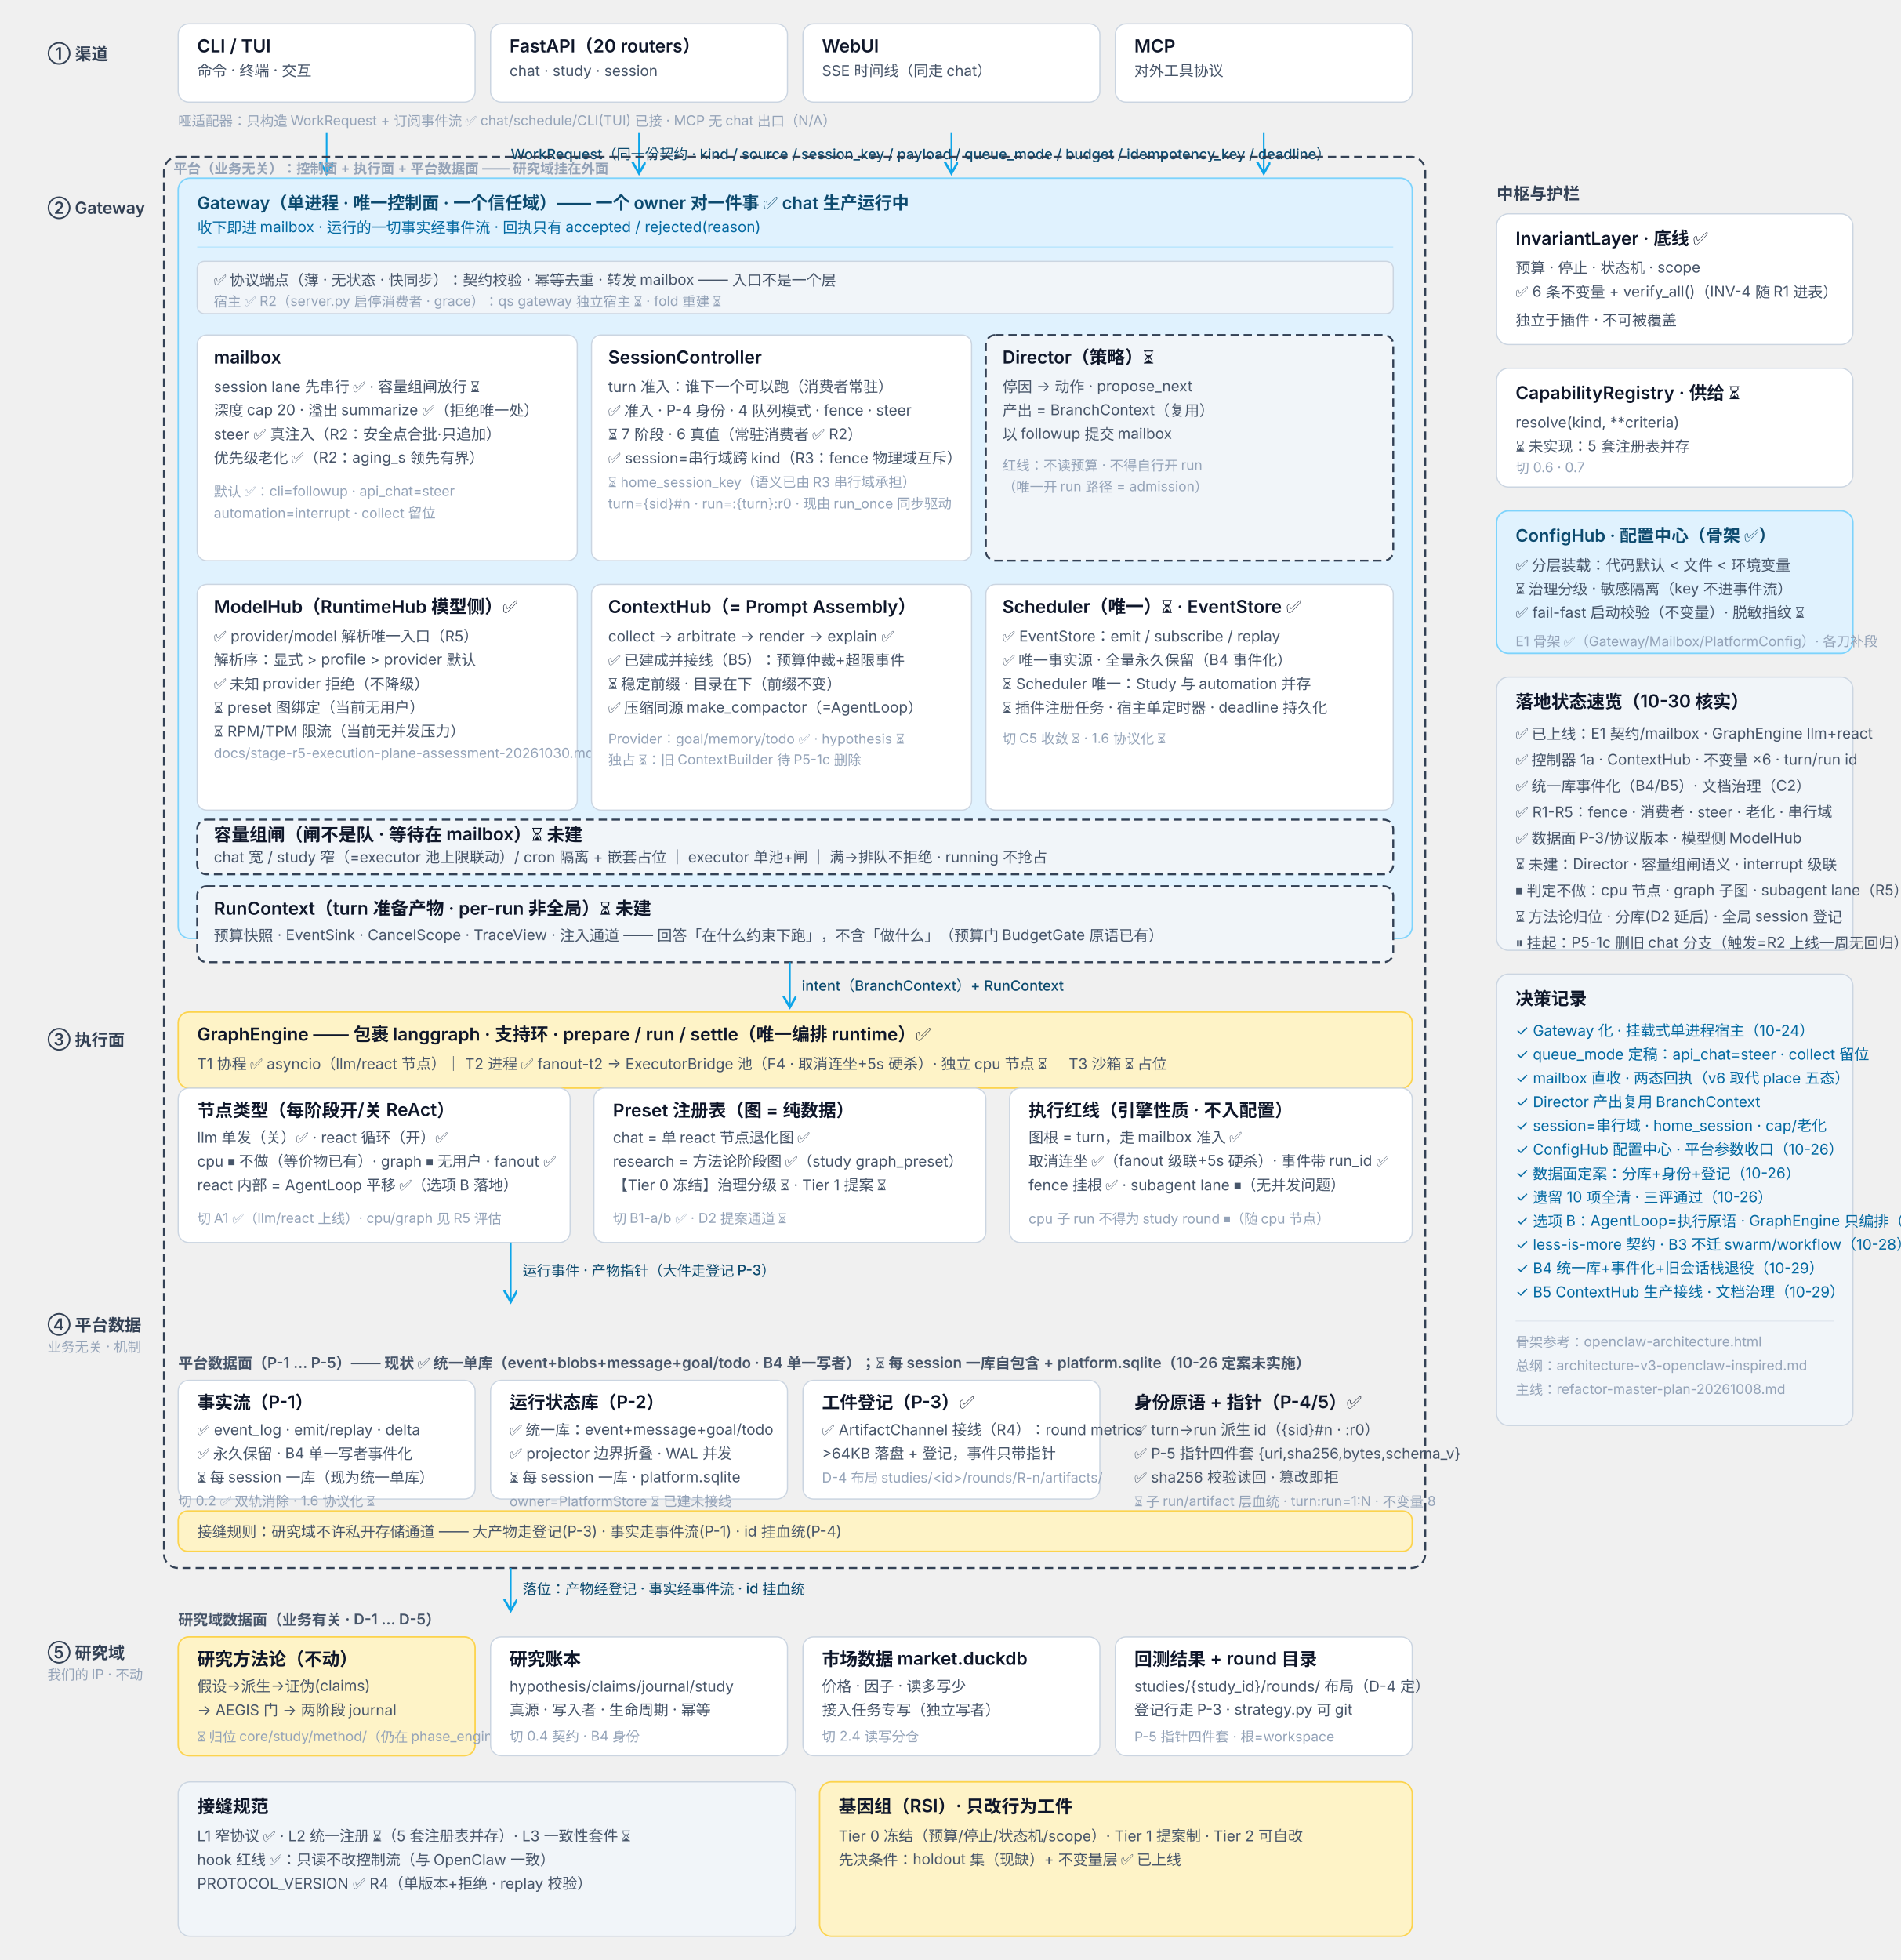
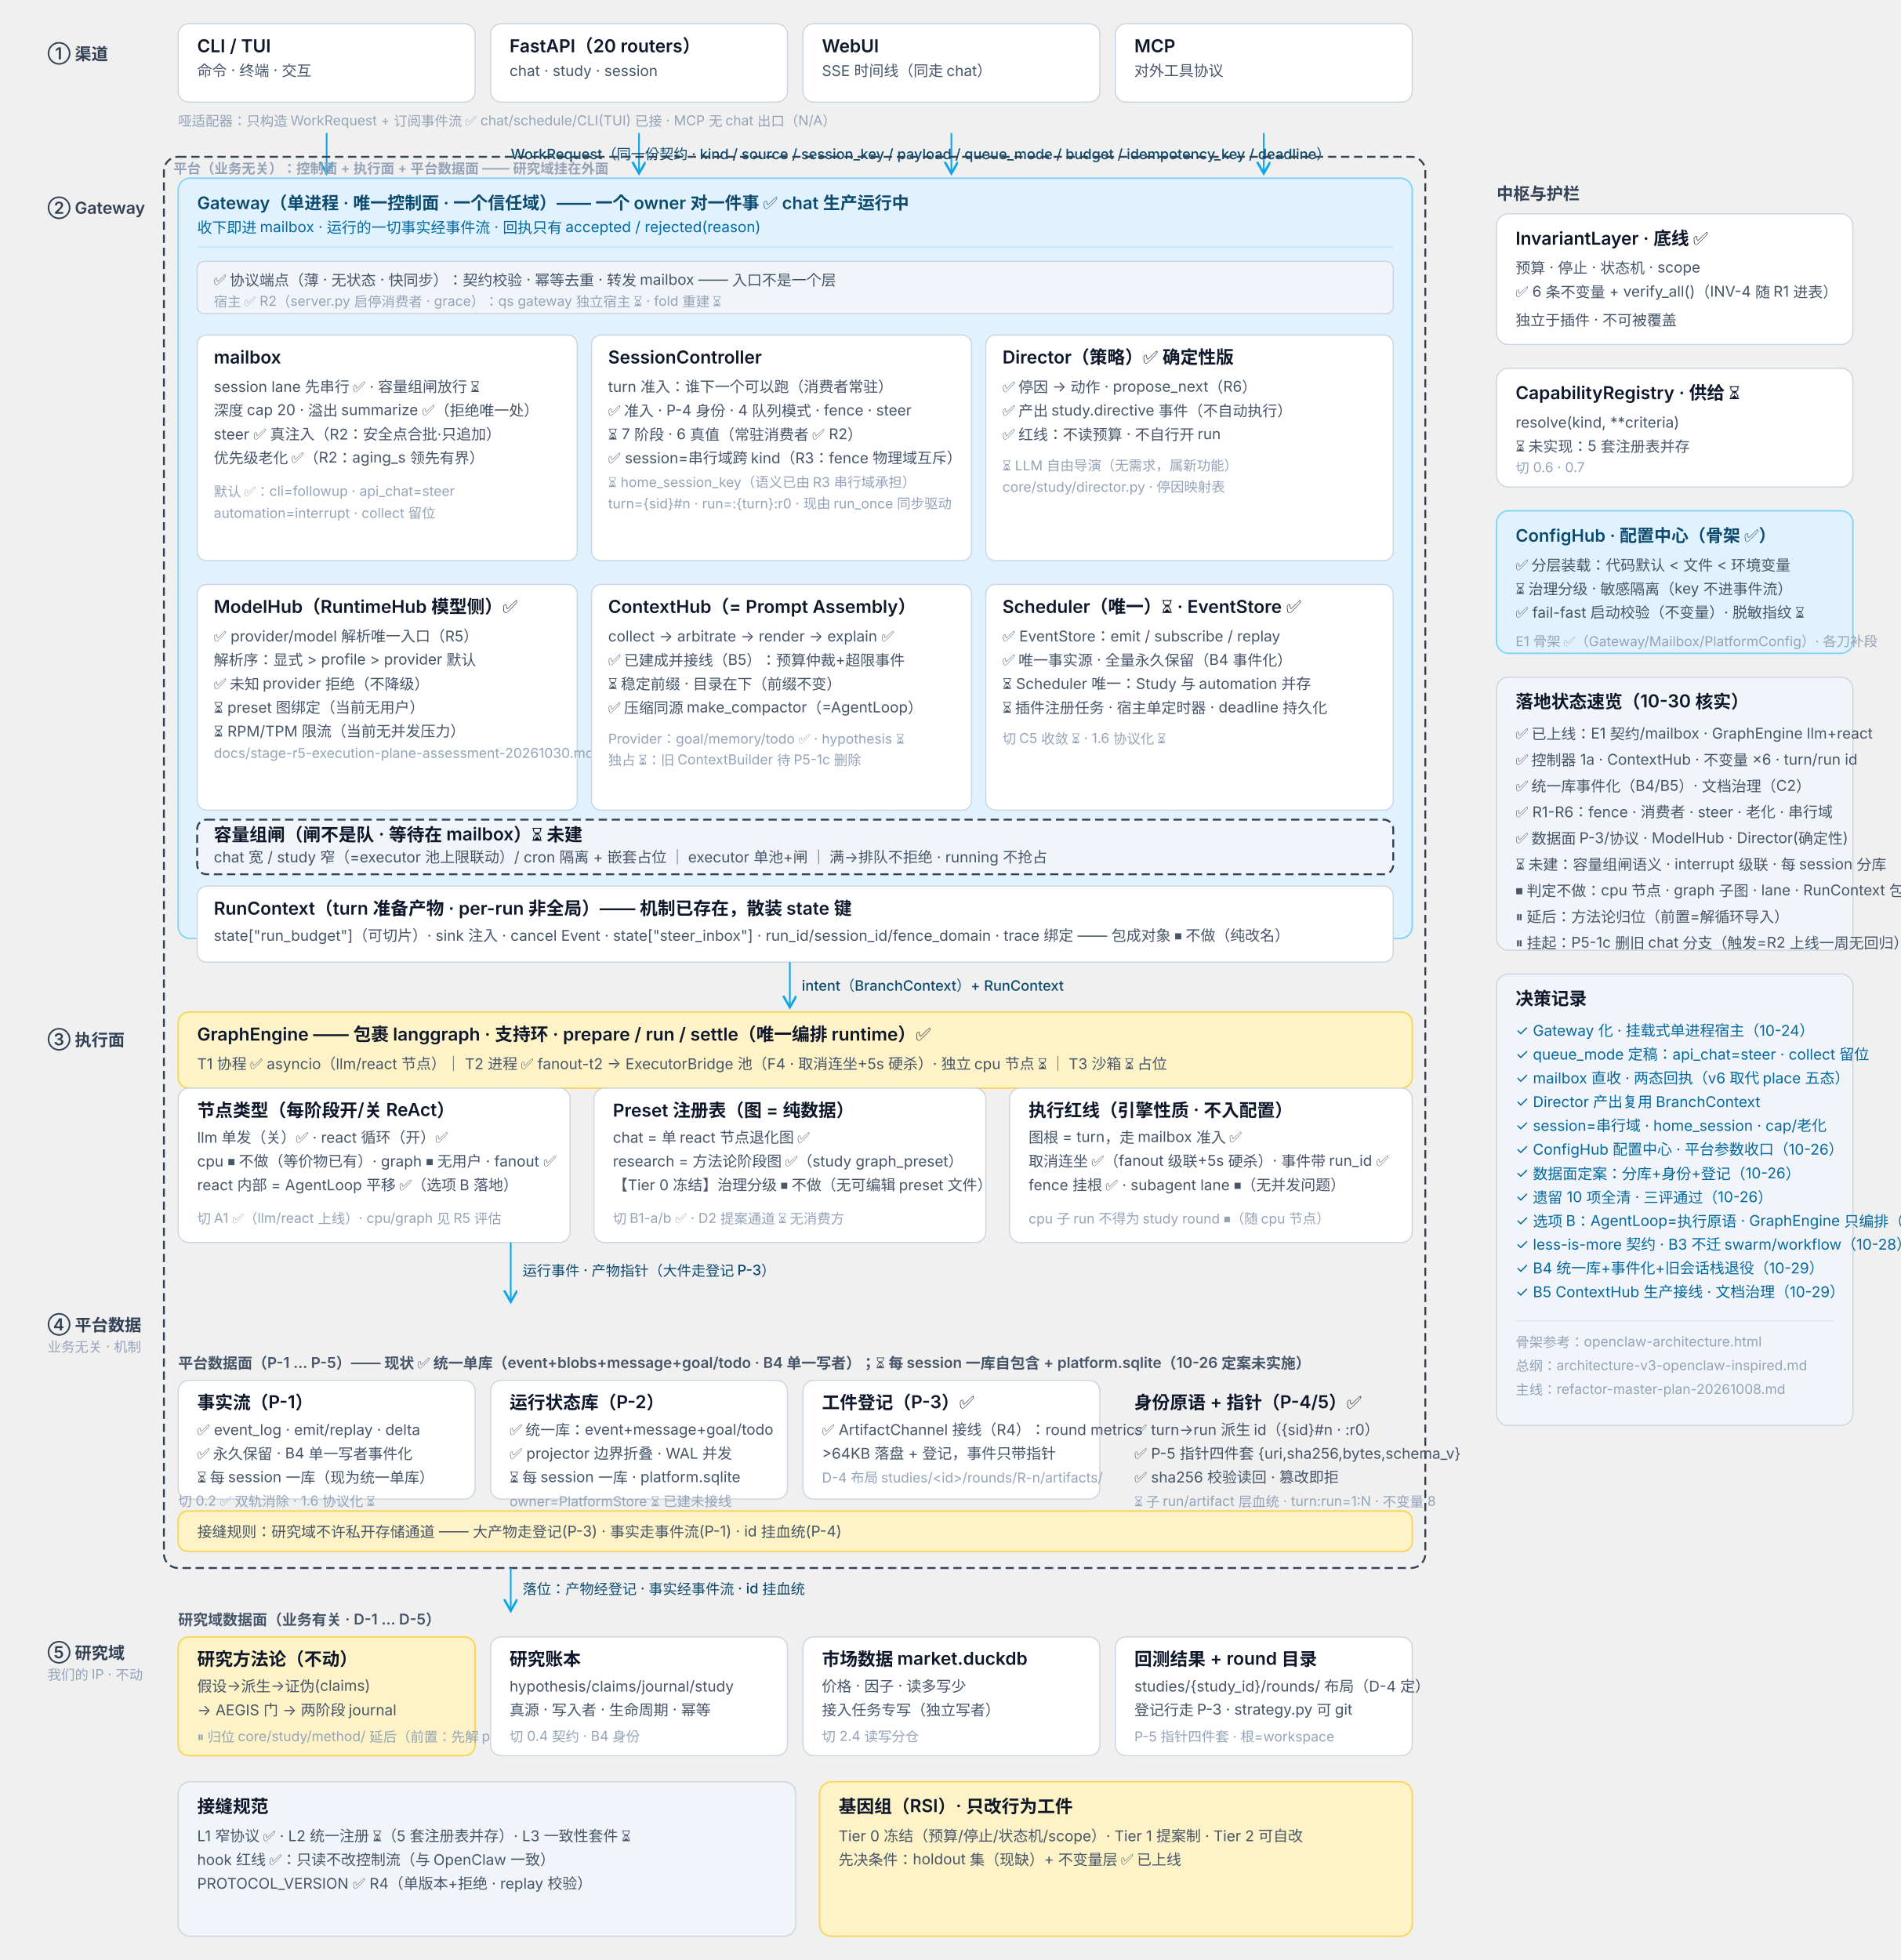
<svg xmlns="http://www.w3.org/2000/svg" viewBox="0 0 1600 1650" width="1600" height="1650" font-family="-apple-system, 'PingFang SC', 'Microsoft YaHei', sans-serif">
  <style>
    .lyr{font-size:14px;font-weight:600;fill:#334155}
    .bt{font-size:15px;font-weight:600;fill:#0f172a}
    .st{font-size:12.5px;fill:#475569}
    .sm{font-size:11.5px;fill:#94a3b8}
    .hub{font-size:14.5px;font-weight:600;fill:#0c4a6e}
    .hq{font-size:12.5px;fill:#0369a1}
    .flow-lbl{font-size:12px;font-weight:500;fill:#0c4a6e}
    .box{fill:#fff;stroke:#cbd5e1;stroke-width:1}
    .boxb{fill:#e0f2fe;stroke:#7dd3fc;stroke-width:1.2}
    .boxa{fill:#fef3c7;stroke:#fcd34d;stroke-width:1.2}
    .boxd{fill:#f1f5f9;stroke:#334155;stroke-width:1.6;stroke-dasharray:7 4}
    .boxg{fill:#f1f5f9;stroke:#cbd5e1;stroke-width:1}
    .arb{stroke:#0ea5e9;stroke-width:1.4;fill:none;marker-end:url(#a2)}
  </style>
  <defs>
    <marker id="a2" markerWidth="9" markerHeight="9" refX="7" refY="4" orient="auto">
      <path d="M0,0 L7,4 L0,8" fill="none" stroke="#0ea5e9" stroke-width="1.4" />
    </marker>
  </defs>
  <text x="40" y="50" class="lyr">① 渠道</text>
  <rect x="150" y="20" width="250" height="66" rx="9" class="box" />
  <text x="166" y="44" class="bt">CLI / TUI</text>
  <text x="166" y="64" class="st">命令 · 终端 · 交互</text>
  <rect x="413" y="20" width="250" height="66" rx="9" class="box" />
  <text x="429" y="44" class="bt">FastAPI（20 routers）</text>
  <text x="429" y="64" class="st">chat · study · session</text>
  <rect x="676" y="20" width="250" height="66" rx="9" class="box" />
  <text x="692" y="44" class="bt">WebUI</text>
  <text x="692" y="64" class="st">SSE 时间线（同走 chat）</text>
  <rect x="939" y="20" width="250" height="66" rx="9" class="box" />
  <text x="955" y="44" class="bt">MCP</text>
  <text x="955" y="64" class="st">对外工具协议</text>
  <text x="150" y="106" class="sm">哑适配器：只构造 WorkRequest + 订阅事件流 ✅ chat/schedule/CLI(TUI) 已接 · MCP 无 chat 出口（N/A）</text>
  <line x1="275" y1="112" x2="275" y2="146" class="arb" />
  <line x1="538" y1="112" x2="538" y2="146" class="arb" />
  <line x1="801" y1="112" x2="801" y2="146" class="arb" />
  <line x1="1064" y1="112" x2="1064" y2="146" class="arb" />
  <text x="430" y="134" class="flow-lbl">WorkRequest（同一份契约 · kind / source / session_key / payload / queue_mode / budget / idempotency_key / deadline）</text>
  <rect x="138" y="132" width="1062" height="1188" rx="12" class="boxd" style="fill:none" />
  <text x="146" y="146" class="sm" style="font-weight:600">平台（业务无关）：控制面 + 执行面 + 平台数据面 —— 研究域挂在外面</text>
  <text x="40" y="180" class="lyr">② Gateway</text>
  <rect x="150" y="150" width="1039" height="640" rx="10" class="boxb" />
  <text x="166" y="176" class="hub">Gateway（单进程 · 唯一控制面 · 一个信任域）—— 一个 owner 对一件事 ✅ chat 生产运行中</text>
  <text x="166" y="196" class="hq">收下即进 mailbox · 运行的一切事实经事件流 · 回执只有 accepted / rejected(reason)</text>
  <line x1="166" y1="208" x2="1173" y2="208" stroke="#bae6fd" />
  <rect x="166" y="220" width="1007" height="44" rx="6" class="boxg" />
  <text x="180" y="240" class="st">✅ 协议端点（薄 · 无状态 · 快同步）：契约校验 · 幂等去重 · 转发 mailbox —— 入口不是一个层</text>
  <text x="180" y="258" class="sm">宿主 ✅ R2（server.py 启停消费者 · grace）：qs gateway 独立宿主 ⏳ · fold 重建 ⏳</text>
  <rect x="166" y="282" width="320" height="190" rx="8" class="box" />
  <text x="180" y="306" class="bt">mailbox</text>
  <text x="180" y="330" class="st">session lane 先串行 ✅ · 容量组闸放行 ⏳</text>
  <text x="180" y="350" class="st">深度 cap 20 · 溢出 summarize ✅（拒绝唯一处）</text>
  <text x="180" y="370" class="st">steer ✅ 真注入（R2：安全点合批·只追加）</text>
  <text x="180" y="390" class="st">优先级老化 ✅（R2：aging_s 领先有界）</text>
  <text x="180" y="418" class="sm">默认 ✅：cli=followup · api_chat=steer</text>
  <text x="180" y="436" class="sm">automation=interrupt · collect 留位</text>
  <rect x="498" y="282" width="320" height="190" rx="8" class="box" />
  <text x="512" y="306" class="bt">SessionController</text>
  <text x="512" y="330" class="st">turn 准入：谁下一个可以跑（消费者常驻）</text>
  <text x="512" y="350" class="st">✅ 准入 · P-4 身份 · 4 队列模式 · fence · steer</text>
  <text x="512" y="370" class="st">⏳ 7 阶段 · 6 真值（常驻消费者 ✅ R2）</text>
  <text x="512" y="390" class="st">✅ session=串行域跨 kind（R3：fence 物理域互斥）</text>
  <text x="512" y="410" class="sm">⏳ home_session_key（语义已由 R3 串行域承担）</text>
  <text x="512" y="428" class="sm">turn={sid}#n · run=:{turn}:r0 · 现由 run_once 同步驱动</text>
-   <rect x="830" y="282" width="343" height="190" rx="8" class="boxd" />
-   <text x="844" y="306" class="bt">Director（策略）⏳</text>
-   <text x="844" y="330" class="st">停因 → 动作 · propose_next</text>
-   <text x="844" y="350" class="st">产出 = BranchContext（复用）</text>
-   <text x="844" y="370" class="st">以 followup 提交 mailbox</text>
-   <text x="844" y="396" class="sm">红线：不读预算 · 不得自行开 run</text>
-   <text x="844" y="414" class="sm">（唯一开 run 路径 = admission）</text>
+   <rect x="830" y="282" width="343" height="190" rx="8" class="box" />
+   <text x="844" y="306" class="bt">Director（策略）✅ 确定性版</text>
+   <text x="844" y="330" class="st">✅ 停因 → 动作 · propose_next（R6）</text>
+   <text x="844" y="350" class="st">✅ 产出 study.directive 事件（不自动执行）</text>
+   <text x="844" y="370" class="st">✅ 红线：不读预算 · 不自行开 run</text>
+   <text x="844" y="396" class="sm">⏳ LLM 自由导演（无需求，属新功能）</text>
+   <text x="844" y="414" class="sm">core/study/director.py · 停因映射表</text>
  <rect x="166" y="492" width="320" height="190" rx="8" class="box" />
  <text x="180" y="516" class="bt">ModelHub（RuntimeHub 模型侧）✅</text>
  <text x="180" y="540" class="st">✅ provider/model 解析唯一入口（R5）</text>
  <text x="180" y="560" class="st">解析序：显式 &gt; profile &gt; provider 默认</text>
  <text x="180" y="580" class="st">✅ 未知 provider 拒绝（不降级）</text>
  <text x="180" y="600" class="st">⏳ preset 图绑定（当前无用户）</text>
  <text x="180" y="620" class="st">⏳ RPM/TPM 限流（当前无并发压力）</text>
  <text x="180" y="638" class="sm">docs/stage-r5-execution-plane-assessment-20261030.md</text>
  <rect x="498" y="492" width="320" height="190" rx="8" class="box" />
  <text x="512" y="516" class="bt">ContextHub（= Prompt Assembly）</text>
  <text x="512" y="540" class="st">collect → arbitrate → render → explain ✅</text>
  <text x="512" y="560" class="st">✅ 已建成并接线（B5）：预算仲裁+超限事件</text>
  <text x="512" y="580" class="st">⏳ 稳定前缀 · 目录在下（前缀不变）</text>
  <text x="512" y="600" class="st">✅ 压缩同源 make_compactor（=AgentLoop）</text>
  <text x="512" y="626" class="sm">Provider：goal/memory/todo ✅ · hypothesis ⏳</text>
  <text x="512" y="644" class="sm">独占 ⏳：旧 ContextBuilder 待 P5-1c 删除</text>
  <rect x="830" y="492" width="343" height="190" rx="8" class="box" />
  <text x="844" y="516" class="bt">Scheduler（唯一）⏳ · EventStore ✅</text>
  <text x="844" y="540" class="st">✅ EventStore：emit / subscribe / replay</text>
  <text x="844" y="560" class="st">✅ 唯一事实源 · 全量永久保留（B4 事件化）</text>
  <text x="844" y="580" class="st">⏳ Scheduler 唯一：Study 与 automation 并存</text>
  <text x="844" y="600" class="st">⏳ 插件注册任务 · 宿主单定时器 · deadline 持久化</text>
  <text x="844" y="626" class="sm">切 C5 收敛 ⏳ · 1.6 协议化 ⏳</text>
-   <rect x="166" y="746" width="1007" height="64" rx="8" class="boxd" />
-   <text x="180" y="770" class="bt">RunContext（turn 准备产物 · per-run 非全局）⏳ 未建</text>
-   <text x="180" y="792" class="st">预算快照 · EventSink · CancelScope · TraceView · 注入通道 —— 回答「在什么约束下跑」，不含「做什么」（预算门 BudgetGate 原语已有）</text>
+   <rect x="166" y="746" width="1007" height="64" rx="8" class="box" />
+   <text x="180" y="770" class="bt">RunContext（turn 准备产物 · per-run 非全局）—— 机制已存在，散装 state 键</text>
+   <text x="180" y="792" class="st">state["run_budget"]（可切片）· sink 注入 · cancel Event · state["steer_inbox"] · run_id/session_id/fence_domain · trace 绑定 —— 包成对象 ⏹ 不做（纯改名）</text>
  <rect x="166" y="690" width="1007" height="46" rx="8" class="boxd" />
  <text x="180" y="708" class="bt">容量组闸（闸不是队 · 等待在 mailbox）⏳ 未建</text>
  <text x="180" y="726" class="st">chat 宽 / study 窄（=executor 池上限联动）/ cron 隔离 + 嵌套占位 ｜ executor 单池+闸 ｜ 满→排队不拒绝 · running 不抢占</text>
  <line x1="665" y1="810" x2="665" y2="848" class="arb" />
  <text x="675" y="834" class="flow-lbl">intent（BranchContext）+ RunContext</text>
  <text x="40" y="880" class="lyr">③ 执行面</text>
  <rect x="150" y="852" width="1039" height="64" rx="9" class="boxa" />
  <text x="166" y="876" class="bt">GraphEngine —— 包裹 langgraph · 支持环 · prepare / run / settle（唯一编排 runtime）✅</text>
  <text x="166" y="900" class="st">T1 协程 ✅ asyncio（llm/react 节点）｜ T2 进程 ✅ fanout-t2 → ExecutorBridge 池（F4 · 取消连坐+5s 硬杀）· 独立 cpu 节点 ⏳ ｜ T3 沙箱 ⏳ 占位</text>
  <rect x="150" y="916" width="330" height="130" rx="9" class="box" />
  <text x="166" y="940" class="bt">节点类型（每阶段开/关 ReAct）</text>
  <text x="166" y="962" class="st">llm 单发（关）✅ · react 循环（开）✅</text>
  <text x="166" y="982" class="st">cpu ⏹ 不做（等价物已有）· graph ⏹ 无用户 · fanout ✅</text>
  <text x="166" y="1002" class="st">react 内部 = AgentLoop 平移 ✅（选项 B 落地）</text>
  <text x="166" y="1030" class="sm">切 A1 ✅（llm/react 上线）· cpu/graph 见 R5 评估</text>
  <rect x="500" y="916" width="330" height="130" rx="9" class="box" />
  <text x="516" y="940" class="bt">Preset 注册表（图 = 纯数据）</text>
  <text x="516" y="962" class="st">chat = 单 react 节点退化图 ✅</text>
  <text x="516" y="982" class="st">research = 方法论阶段图 ✅（study graph_preset）</text>
-   <text x="516" y="1002" class="st">【Tier 0 冻结】治理分级 ⏳ · Tier 1 提案 ⏳</text>
-   <text x="516" y="1030" class="sm">切 B1-a/b ✅ · D2 提案通道 ⏳</text>
+   <text x="516" y="1002" class="st">【Tier 0 冻结】治理分级 ⏹ 不做（无可编辑 preset 文件）</text>
+   <text x="516" y="1030" class="sm">切 B1-a/b ✅ · D2 提案通道 ⏳ 无消费方</text>
  <rect x="850" y="916" width="339" height="130" rx="9" class="box" />
  <text x="866" y="940" class="bt">执行红线（引擎性质 · 不入配置）</text>
  <text x="866" y="962" class="st">图根 = turn，走 mailbox 准入 ✅</text>
  <text x="866" y="982" class="st">取消连坐 ✅（fanout 级联+5s 硬杀）· 事件带 run_id ✅</text>
  <text x="866" y="1002" class="st">fence 挂根 ✅ · subagent lane ⏹（无并发问题）</text>
  <text x="866" y="1030" class="sm">cpu 子 run 不得为 study round ⏹（随 cpu 节点）</text>
  <line x1="430" y1="1046" x2="430" y2="1096" class="arb" />
  <text x="440" y="1074" class="flow-lbl">运行事件 · 产物指针（大件走登记 P-3）</text>
  <text x="40" y="1120" class="lyr">④ 平台数据</text>
  <text x="40" y="1138" class="sm">业务无关 · 机制</text>
  <text x="150" y="1152" class="st" style="font-weight:600">平台数据面（P-1 … P-5）—— 现状 ✅ 统一单库（event+blobs+message+goal/todo · B4 单一写者）；⏳ 每 session 一库自包含 + platform.sqlite（10-26 定案未实施）</text>
  <rect x="150" y="1162" width="250" height="100" rx="9" class="box" />
  <text x="166" y="1186" class="bt">事实流（P-1）</text>
  <text x="166" y="1208" class="st">✅ event_log · emit/replay · delta</text>
  <text x="166" y="1228" class="st">✅ 永久保留 · B4 单一写者事件化</text>
  <text x="166" y="1248" class="st">⏳ 每 session 一库（现为统一单库）</text>
  <text x="150" y="1268" class="sm">切 0.2 ✅ 双轨消除 · 1.6 协议化 ⏳</text>
  <rect x="413" y="1162" width="250" height="100" rx="9" class="box" />
  <text x="429" y="1186" class="bt">运行状态库（P-2）</text>
  <text x="429" y="1208" class="st">✅ 统一库：event+message+goal/todo</text>
  <text x="429" y="1228" class="st">✅ projector 边界折叠 · WAL 并发</text>
  <text x="429" y="1248" class="st">⏳ 每 session 一库 · platform.sqlite</text>
  <text x="429" y="1268" class="sm">owner=PlatformStore ⏳ 已建未接线</text>
  <rect x="676" y="1162" width="250" height="100" rx="9" class="box" />
  <text x="692" y="1186" class="bt">工件登记（P-3）✅</text>
  <text x="692" y="1208" class="st">✅ ArtifactChannel 接线（R4）：round metrics</text>
  <text x="692" y="1228" class="st">&gt;64KB 落盘 + 登记，事件只带指针</text>
  <text x="692" y="1248" class="sm">D-4 布局 studies/&lt;id&gt;/rounds/R-n/artifacts/</text>
  <text x="955" y="1186" class="bt">身份原语 + 指针（P-4/5）✅</text>
  <text x="955" y="1208" class="st">✅ turn→run 派生 id（{sid}#n · :r0）</text>
  <text x="955" y="1228" class="st">✅ P-5 指针四件套 {uri,sha256,bytes,schema_v}</text>
  <text x="955" y="1248" class="st">✅ sha256 校验读回 · 篡改即拒</text>
  <text x="955" y="1268" class="sm">⏳ 子 run/artifact 层血统 · turn:run=1:N · 不变量 8</text>
  <rect x="150" y="1272" width="1039" height="34" rx="8" class="boxa" />
  <text x="166" y="1294" class="st">接缝规则：研究域不许私开存储通道 —— 大产物走登记(P-3) · 事实走事件流(P-1) · id 挂血统(P-4)</text>
  <line x1="430" y1="1320" x2="430" y2="1356" class="arb" />
  <text x="440" y="1342" class="flow-lbl">落位：产物经登记 · 事实经事件流 · id 挂血统</text>
  <text x="40" y="1396" class="lyr">⑤ 研究域</text>
  <text x="40" y="1414" class="sm">我们的 IP · 不动</text>
  <text x="150" y="1368" class="st" style="font-weight:600">研究域数据面（业务有关 · D-1 … D-5）</text>
  <rect x="150" y="1378" width="250" height="100" rx="9" class="boxa" />
  <text x="166" y="1402" class="bt">研究方法论（不动）</text>
  <text x="166" y="1424" class="st">假设→派生→证伪(claims)</text>
  <text x="166" y="1444" class="st">→ AEGIS 门 → 两阶段 journal</text>
-   <text x="166" y="1466" class="sm">⏳ 归位 core/study/method/（仍在 phase_engine.py）</text>
+   <text x="166" y="1466" class="sm">⏸ 归位 core/study/method/ 延后（前置：先解 phase_engine↔runner 循环导入）</text>
  <rect x="413" y="1378" width="250" height="100" rx="9" class="box" />
  <text x="429" y="1402" class="bt">研究账本</text>
  <text x="429" y="1424" class="st">hypothesis/claims/journal/study</text>
  <text x="429" y="1444" class="st">真源 · 写入者 · 生命周期 · 幂等</text>
  <text x="429" y="1466" class="sm">切 0.4 契约 · B4 身份</text>
  <rect x="676" y="1378" width="250" height="100" rx="9" class="box" />
  <text x="692" y="1402" class="bt">市场数据 market.duckdb</text>
  <text x="692" y="1424" class="st">价格 · 因子 · 读多写少</text>
  <text x="692" y="1444" class="st">接入任务专写（独立写者）</text>
  <text x="692" y="1466" class="sm">切 2.4 读写分仓</text>
  <rect x="939" y="1378" width="250" height="100" rx="9" class="box" />
  <text x="955" y="1402" class="bt">回测结果 + round 目录</text>
  <text x="955" y="1424" class="st">studies/{study_id}/rounds/ 布局（D-4 定）</text>
  <text x="955" y="1444" class="st">登记行走 P-3 · strategy.py 可 git</text>
  <text x="955" y="1466" class="sm">P-5 指针四件套 · 根=workspace</text>
  <rect x="150" y="1500" width="520" height="130" rx="10" class="boxg" />
  <text x="166" y="1526" class="bt">接缝规范</text>
  <text x="166" y="1550" class="st">L1 窄协议 ✅ · L2 统一注册 ⏳（5 套注册表并存）· L3 一致性套件 ⏳</text>
  <text x="166" y="1570" class="st">hook 红线 ✅：只读不改控制流（与 OpenClaw 一致）</text>
  <text x="166" y="1590" class="st">PROTOCOL_VERSION ✅ R4（单版本+拒绝 · replay 校验）</text>
  <rect x="690" y="1500" width="499" height="130" rx="10" class="boxa" />
  <text x="706" y="1526" class="bt">基因组（RSI）· 只改行为工件</text>
  <text x="706" y="1550" class="st">Tier 0 冻结（预算/停止/状态机/scope）· Tier 1 提案制 · Tier 2 可自改</text>
  <text x="706" y="1570" class="st">先决条件：holdout 集（现缺）+ 不变量层 ✅ 已上线</text>
  <text x="1260" y="168" class="lyr">中枢与护栏</text>
  <rect x="1260" y="180" width="300" height="110" rx="10" class="box" />
  <text x="1276" y="206" class="bt">InvariantLayer · 底线 ✅</text>
  <text x="1276" y="230" class="st">预算 · 停止 · 状态机 · scope</text>
  <text x="1276" y="250" class="st">✅ 6 条不变量 + verify_all()（INV-4 随 R1 进表）</text>
  <text x="1276" y="274" class="st">独立于插件 · 不可被覆盖</text>
  <rect x="1260" y="310" width="300" height="100" rx="10" class="box" />
  <text x="1276" y="336" class="bt">CapabilityRegistry · 供给 ⏳</text>
  <text x="1276" y="360" class="st">resolve(kind, **criteria)</text>
  <text x="1276" y="380" class="st">⏳ 未实现：5 套注册表并存</text>
  <text x="1276" y="398" class="sm">切 0.6 · 0.7</text>
  <rect x="1260" y="430" width="300" height="120" rx="10" class="boxb" />
  <text x="1276" y="456" class="hub">ConfigHub · 配置中心（骨架 ✅）</text>
  <text x="1276" y="480" class="st">✅ 分层装载：代码默认 &lt; 文件 &lt; 环境变量</text>
  <text x="1276" y="500" class="st">⏳ 治理分级 · 敏感隔离（key 不进事件流）</text>
  <text x="1276" y="520" class="st">✅ fail-fast 启动校验（不变量）· 脱敏指纹 ⏳</text>
  <text x="1276" y="544" class="sm">E1 骨架 ✅（Gateway/Mailbox/PlatformConfig）· 各刀补段</text>
  <rect x="1260" y="570" width="300" height="230" rx="10" class="boxg" />
  <text x="1276" y="596" class="bt">落地状态速览（10-30 核实）</text>
  <text x="1276" y="622" class="st">✅ 已上线：E1 契约/mailbox · GraphEngine llm+react</text>
  <text x="1276" y="644" class="st">✅ 控制器 1a · ContextHub · 不变量 ×6 · turn/run id</text>
  <text x="1276" y="666" class="st">✅ 统一库事件化（B4/B5）· 文档治理（C2）</text>
-   <text x="1276" y="688" class="st">✅ R1-R5：fence · 消费者 · steer · 老化 · 串行域</text>
-   <text x="1276" y="710" class="st">✅ 数据面 P-3/协议版本 · 模型侧 ModelHub</text>
-   <text x="1276" y="732" class="st">⏳ 未建：Director · 容量组闸语义 · interrupt 级联</text>
-   <text x="1276" y="754" class="st">⏹ 判定不做：cpu 节点 · graph 子图 · subagent lane（R5）</text>
-   <text x="1276" y="776" class="st">⏳ 方法论归位 · 分库(D2 延后) · 全局 session 登记</text>
+   <text x="1276" y="688" class="st">✅ R1-R6：fence · 消费者 · steer · 老化 · 串行域</text>
+   <text x="1276" y="710" class="st">✅ 数据面 P-3/协议 · ModelHub · Director(确定性)</text>
+   <text x="1276" y="732" class="st">⏳ 未建：容量组闸语义 · interrupt 级联 · 每 session 分库</text>
+   <text x="1276" y="754" class="st">⏹ 判定不做：cpu 节点 · graph 子图 · lane · RunContext 包</text>
+   <text x="1276" y="776" class="st">⏸ 延后：方法论归位（前置=解循环导入）</text>
  <text x="1276" y="798" class="st">⏸ 挂起：P5-1c 删旧 chat 分支（触发=R2 上线一周无回归）</text>
  <rect x="1260" y="820" width="300" height="380" rx="10" class="boxg" />
  <text x="1276" y="846" class="bt">决策记录</text>
  <text x="1276" y="872" class="st" style="fill:#0369a1">✓ Gateway 化 · 挂载式单进程宿主（10-24）</text>
  <text x="1276" y="892" class="st" style="fill:#0369a1">✓ queue_mode 定稿：api_chat=steer · collect 留位</text>
  <text x="1276" y="912" class="st" style="fill:#0369a1">✓ mailbox 直收 · 两态回执（v6 取代 place 五态）</text>
  <text x="1276" y="932" class="st" style="fill:#0369a1">✓ Director 产出复用 BranchContext</text>
  <text x="1276" y="952" class="st" style="fill:#0369a1">✓ session=串行域 · home_session · cap/老化</text>
  <text x="1276" y="972" class="st" style="fill:#0369a1">✓ ConfigHub 配置中心 · 平台参数收口（10-26）</text>
  <text x="1276" y="992" class="st" style="fill:#0369a1">✓ 数据面定案：分库+身份+登记（10-26）</text>
  <text x="1276" y="1012" class="st" style="fill:#0369a1">✓ 遗留 10 项全清 · 三评通过（10-26）</text>
  <text x="1276" y="1032" class="st" style="fill:#0369a1">✓ 选项 B：AgentLoop=执行原语 · GraphEngine 只编排（10-28）</text>
  <text x="1276" y="1052" class="st" style="fill:#0369a1">✓ less-is-more 契约 · B3 不迁 swarm/workflow（10-28）</text>
  <text x="1276" y="1072" class="st" style="fill:#0369a1">✓ B4 统一库+事件化+旧会话栈退役（10-29）</text>
  <text x="1276" y="1092" class="st" style="fill:#0369a1">✓ B5 ContextHub 生产接线 · 文档治理（10-29）</text>
  <line x1="1276" y1="1112" x2="1544" y2="1112" stroke="#e2e8f0" />
  <text x="1276" y="1134" class="sm">骨架参考：openclaw-architecture.html</text>
  <text x="1276" y="1154" class="sm">总纲：architecture-v3-openclaw-inspired.md</text>
  <text x="1276" y="1174" class="sm">主线：refactor-master-plan-20261008.md</text>
</svg>
